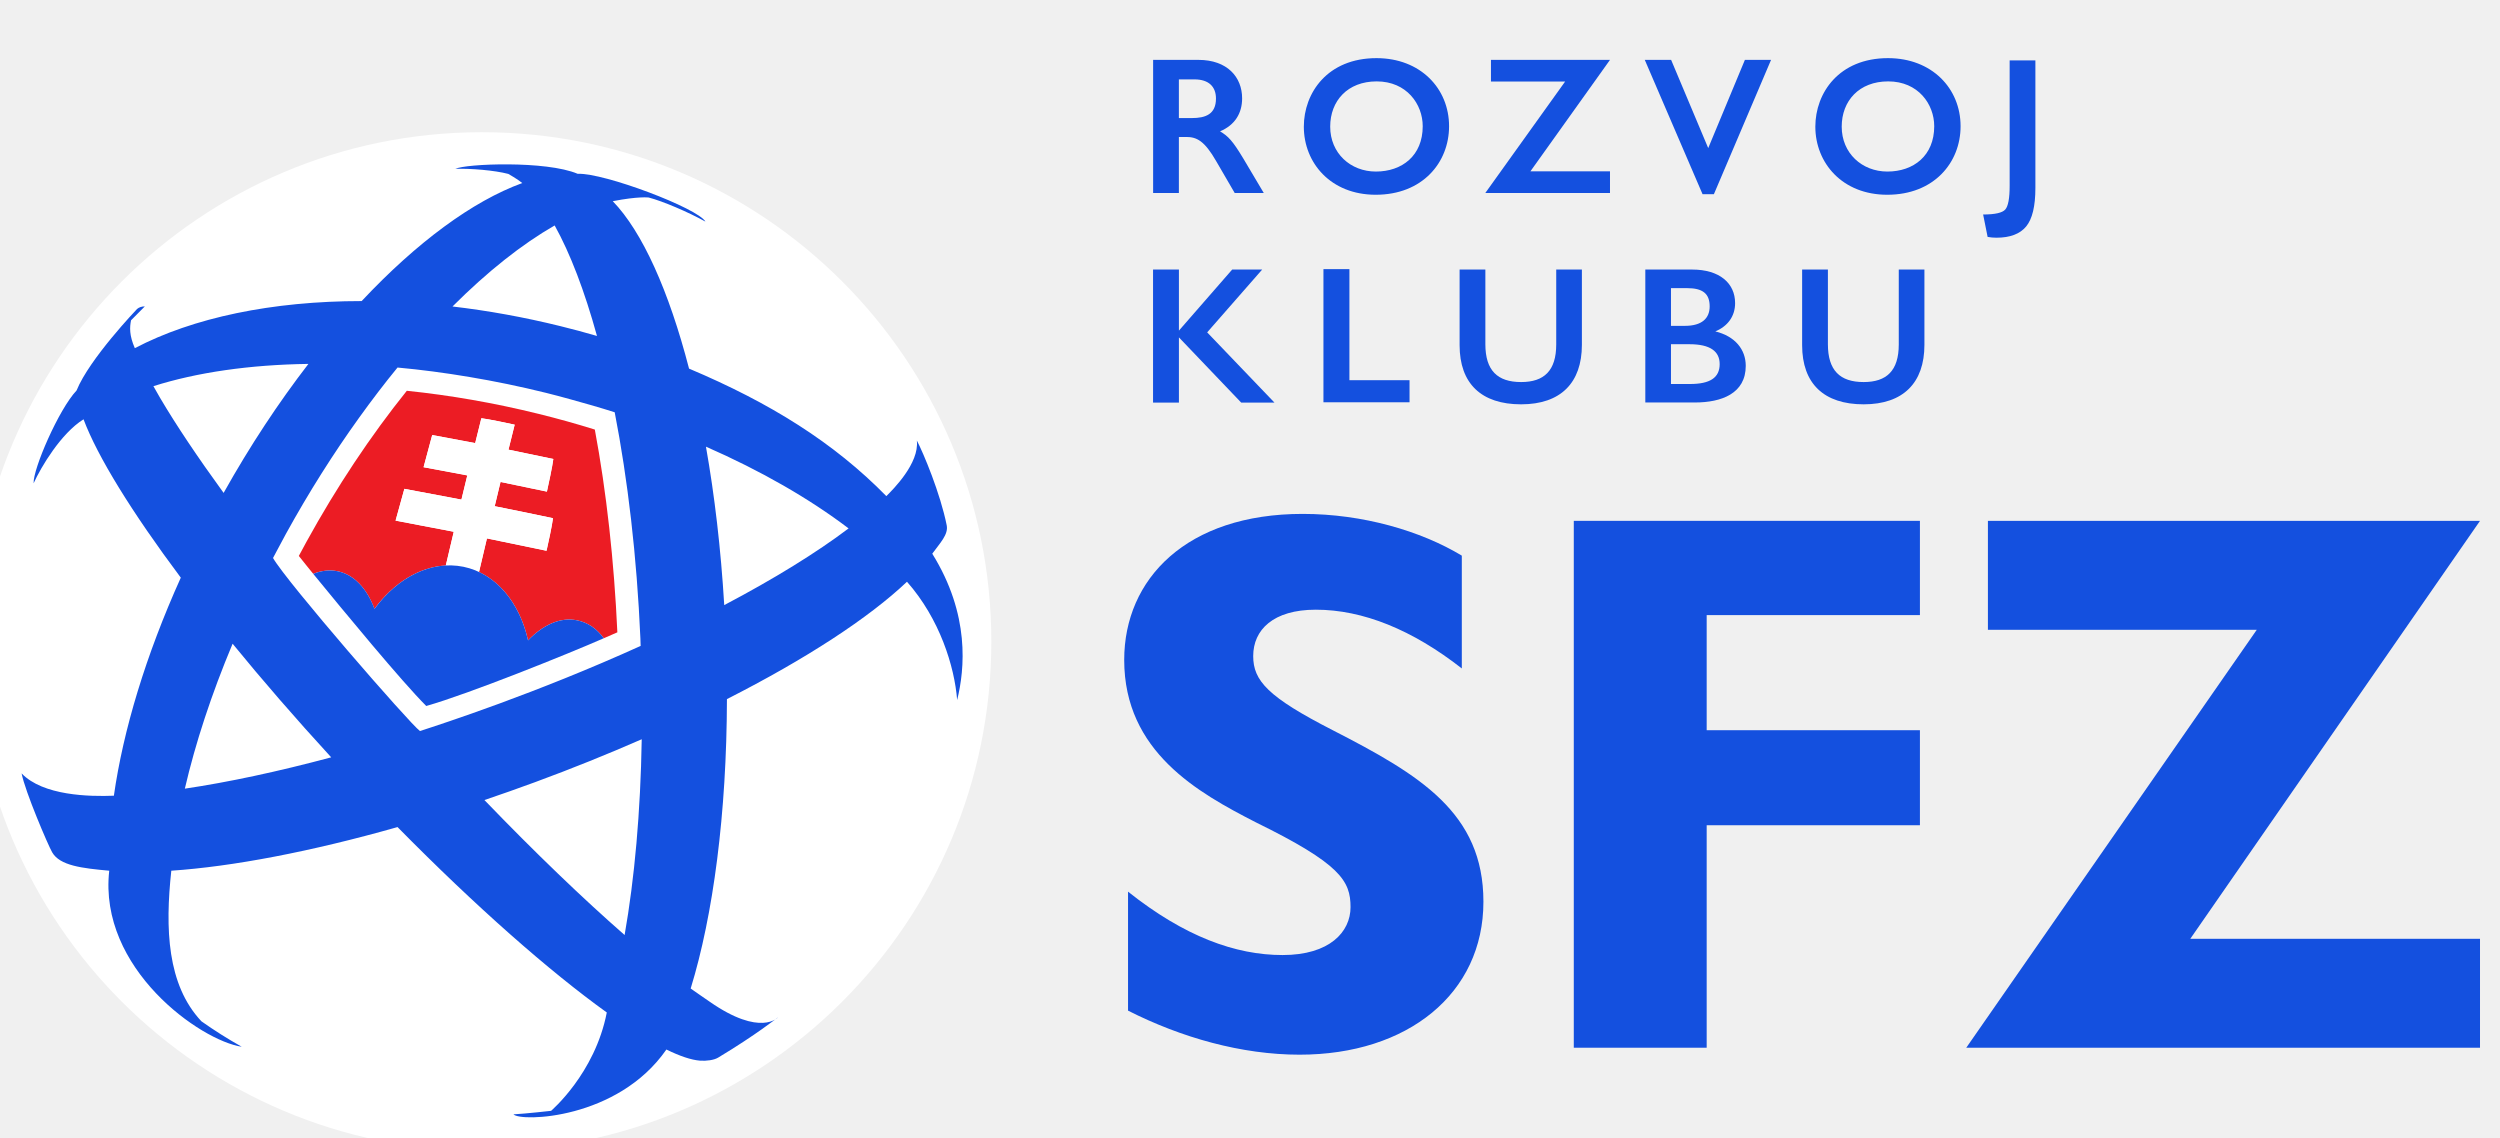
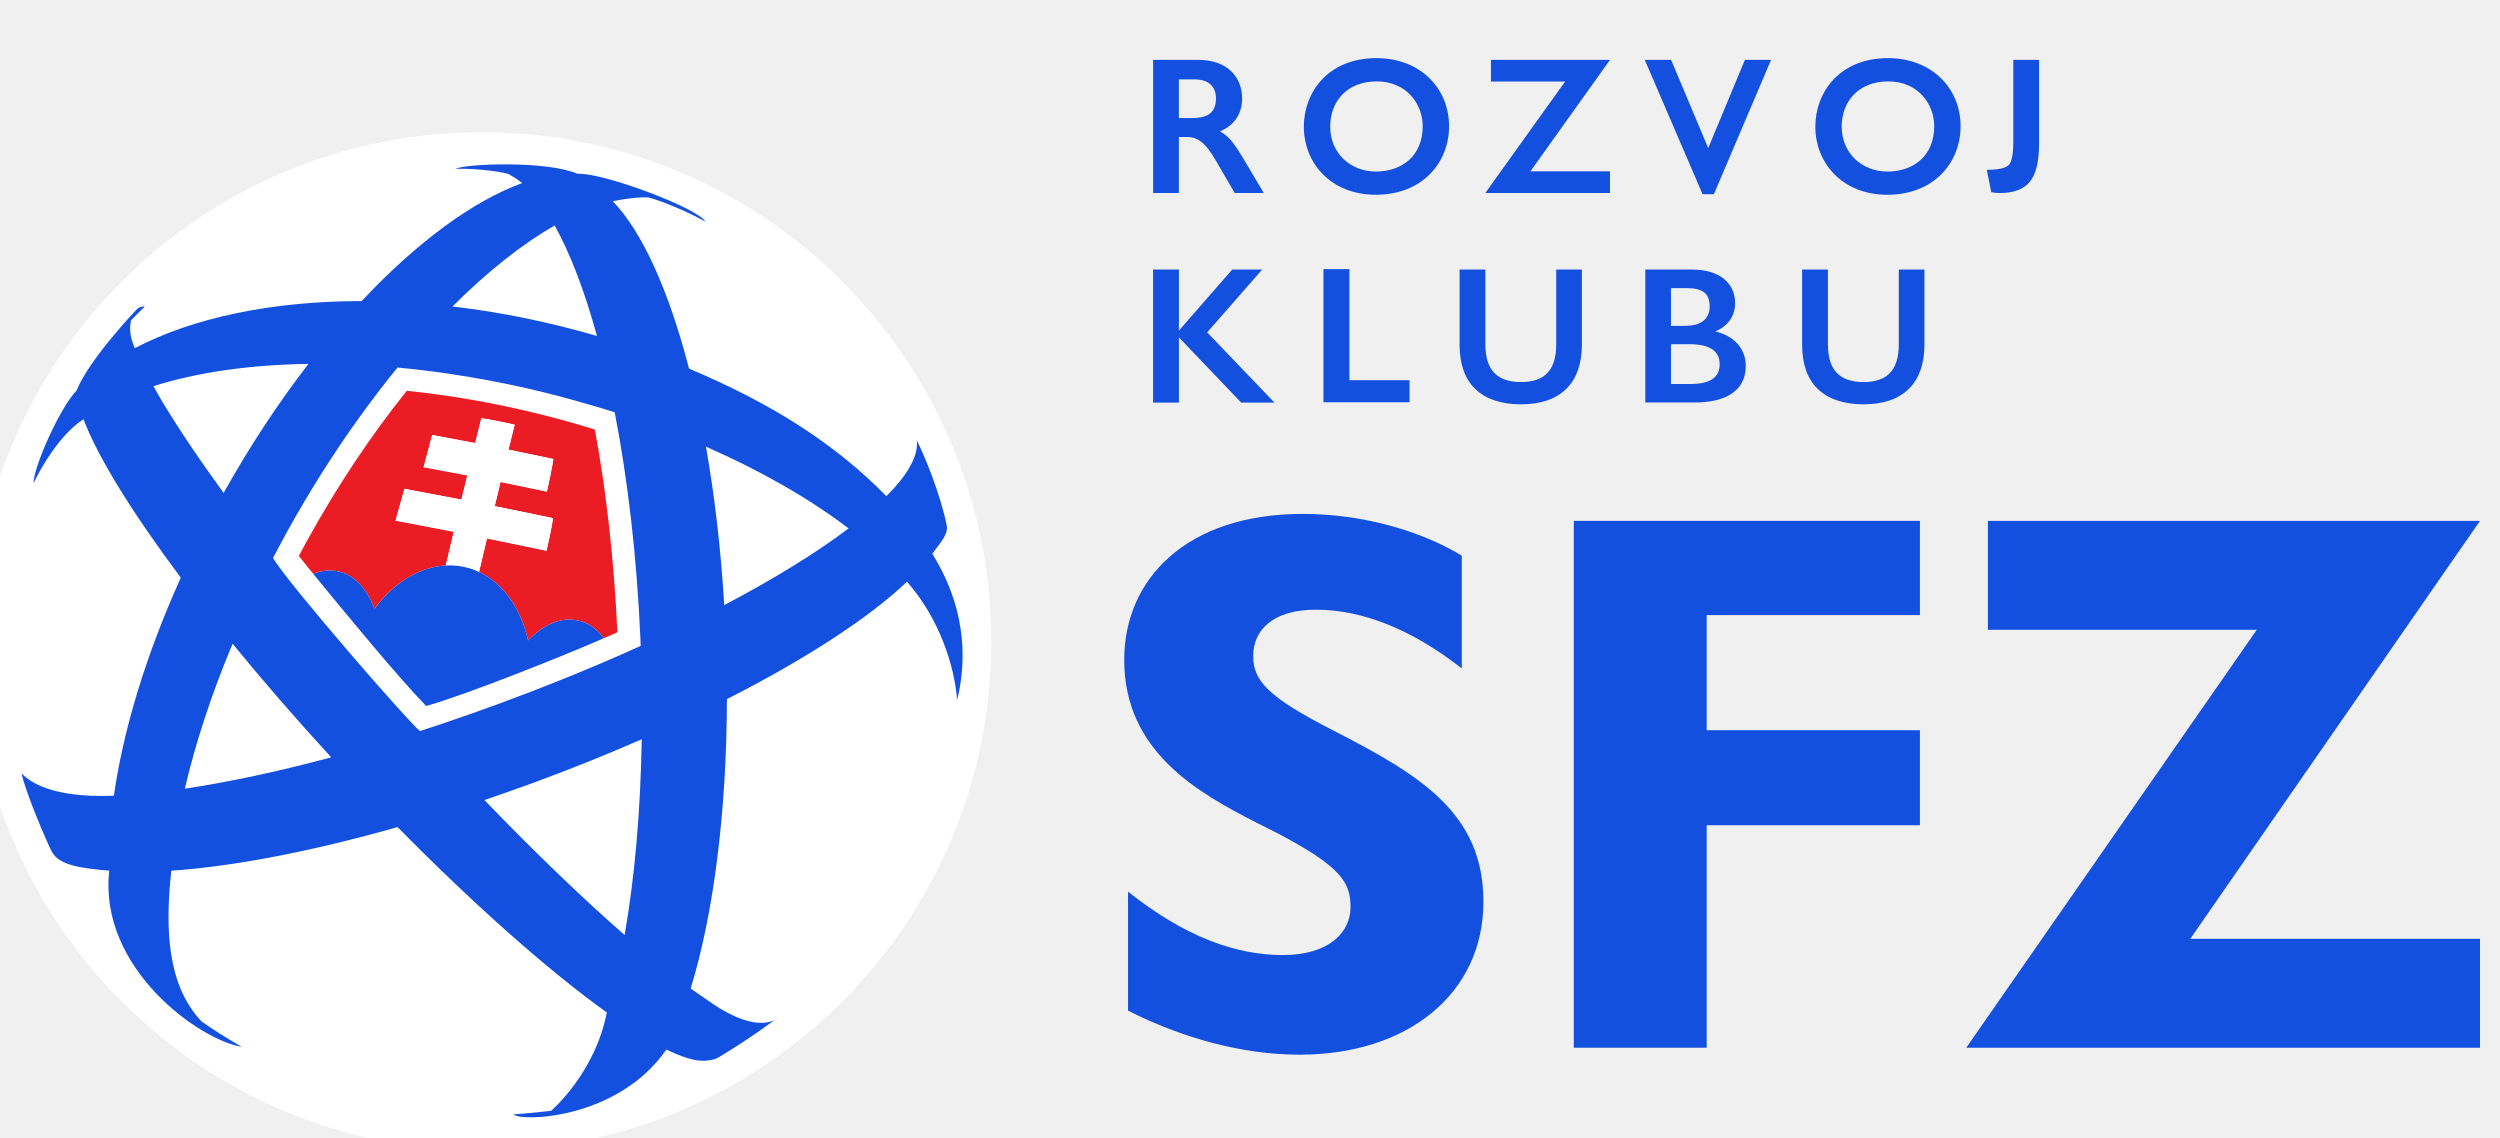
<svg xmlns="http://www.w3.org/2000/svg" width="191.15" height="87.00" viewBox="0 0 191.15 87.00" role="img" aria-label="Rozvoj klubu SFZ">
  <path fill="#ffffff" d="M 75.797 49.055 C 75.797 70.562 58.363 87.996 36.852 87.996 C 15.344 87.996 -2.090 70.562 -2.090 49.055 C -2.090 27.543 15.344 10.109 36.852 10.109 C 58.363 10.109 75.797 27.543 75.797 49.055" />
  <path fill="#1450df" d="M 55.375 46.266 C 55.117 41.965 54.637 37.883 53.977 34.152 C 58.191 36.000 61.891 38.129 64.883 40.402 C 62.422 42.262 59.188 44.258 55.375 46.266 M 47.758 71.492 C 44.582 68.715 40.918 65.199 37.039 61.172 C 38.312 60.742 39.602 60.285 40.898 59.809 C 43.742 58.762 46.480 57.656 49.066 56.523 C 48.977 62.078 48.516 67.176 47.758 71.492 M 32.109 55.895 C 31.316 55.316 21.926 44.500 20.875 42.664 C 20.961 42.500 21.051 42.336 21.137 42.172 C 21.375 41.719 21.617 41.262 21.867 40.809 C 23.621 37.625 25.504 34.656 27.453 31.945 C 28.422 30.598 29.402 29.312 30.395 28.102 C 32.188 28.266 34.023 28.508 35.895 28.824 C 37.812 29.145 39.766 29.547 41.738 30.035 C 42.363 30.188 42.973 30.355 43.586 30.523 C 44.742 30.840 45.887 31.168 47.000 31.523 C 47.996 36.645 48.691 42.531 48.965 48.812 C 48.969 48.945 48.973 49.074 48.977 49.207 C 48.980 49.266 48.984 49.328 48.984 49.387 C 40.992 53.012 33.797 55.348 32.109 55.895 M 14.133 60.301 C 14.938 56.828 16.164 53.086 17.785 49.219 C 20.062 52.008 22.594 54.930 25.324 57.906 C 21.238 59.000 17.449 59.809 14.133 60.301 M 12.238 30.418 C 12.059 30.109 11.891 29.816 11.730 29.527 C 15.051 28.473 19.090 27.887 23.582 27.824 C 21.309 30.770 19.113 34.086 17.098 37.688 C 15.109 34.953 13.461 32.492 12.238 30.418 M 42.410 17.238 C 43.602 19.379 44.699 22.254 45.645 25.688 C 44.730 25.422 43.801 25.168 42.855 24.938 C 40.059 24.246 37.293 23.750 34.598 23.434 C 37.262 20.770 39.914 18.668 42.410 17.238 M 71.281 42.336 C 71.875 41.516 72.523 40.871 72.387 40.172 C 71.898 37.723 70.602 34.633 70.102 33.680 C 70.305 35.426 68.270 37.434 67.770 37.934 C 63.762 33.848 58.910 30.812 52.684 28.184 C 51.148 22.250 49.113 17.719 46.852 15.383 C 48.812 15.000 49.598 15.102 49.598 15.102 C 50.672 15.379 52.633 16.219 53.938 16.945 C 53.367 15.922 46.188 13.203 44.168 13.289 C 41.758 12.262 35.570 12.520 34.820 12.910 C 35.992 12.871 37.820 13.023 38.863 13.297 C 38.863 13.297 39.582 13.699 39.934 13.996 C 36.141 15.375 31.859 18.535 27.652 23.020 C 20.805 23.020 14.754 24.289 10.309 26.621 C 9.883 25.648 9.910 25.031 10.020 24.488 C 10.312 24.184 10.777 23.719 11.074 23.426 C 10.828 23.430 10.629 23.496 10.480 23.625 C 10.480 23.625 6.836 27.430 5.855 29.855 C 4.484 31.312 2.516 35.871 2.570 36.953 C 3.133 35.707 4.668 33.129 6.387 32.059 C 7.453 34.902 10.078 39.160 13.824 44.168 C 11.145 50.105 9.418 55.848 8.707 60.840 C 6.844 60.914 3.285 60.844 1.652 59.133 C 1.914 60.508 3.672 64.613 3.984 65.160 C 4.570 66.191 6.277 66.387 8.352 66.574 C 7.512 74.070 15.344 79.570 18.484 80.035 C 17.418 79.438 16.391 78.789 15.402 78.090 C 12.770 75.297 12.621 70.992 13.098 66.574 C 17.777 66.258 23.766 65.121 30.395 63.238 C 36.375 69.309 42.016 74.270 46.395 77.414 C 45.488 82.098 42.129 84.934 42.137 84.934 C 42.137 84.934 40.219 85.152 39.258 85.203 C 39.801 85.785 47.227 85.617 50.953 80.246 C 51.984 80.754 52.852 81.043 53.520 81.098 C 54.023 81.133 54.594 81.055 54.906 80.867 C 57.766 79.152 59.496 77.777 59.496 77.777 C 59.496 77.777 58.176 79.320 54.250 76.582 C 53.809 76.270 53.316 75.949 52.809 75.582 C 54.531 69.988 55.562 62.207 55.582 53.453 C 61.633 50.379 66.438 47.242 69.348 44.480 C 71.848 47.312 72.980 50.941 73.184 53.523 C 73.766 51.160 74.180 47.000 71.281 42.336" />
  <path fill="#ec1c24" d="M 25.812 43.676 C 27.082 43.938 28.062 45.012 28.629 46.555 C 30.074 44.586 32.047 43.344 34.082 43.238 C 34.289 42.367 34.492 41.504 34.691 40.660 C 33.266 40.383 31.852 40.113 30.242 39.809 L 30.914 37.379 C 32.539 37.684 33.902 37.941 35.277 38.203 C 35.430 37.582 35.578 36.965 35.727 36.352 C 34.809 36.180 33.809 35.992 32.383 35.723 L 33.043 33.266 C 34.492 33.539 35.453 33.715 36.328 33.883 C 36.484 33.246 36.645 32.609 36.801 31.980 C 37.340 32.047 38.879 32.367 39.348 32.473 C 39.191 33.098 39.035 33.734 38.871 34.383 C 39.746 34.562 40.812 34.785 42.301 35.098 C 42.238 35.625 41.914 37.133 41.812 37.590 C 40.293 37.270 39.191 37.039 38.266 36.852 C 38.117 37.461 37.969 38.078 37.820 38.707 C 39.109 38.961 40.535 39.258 42.277 39.625 C 42.215 40.152 41.891 41.660 41.781 42.113 C 40.055 41.750 38.586 41.445 37.227 41.168 C 37.027 42.008 36.824 42.867 36.621 43.734 C 38.492 44.609 39.836 46.547 40.375 48.965 C 41.520 47.770 42.852 47.168 44.125 47.430 C 44.953 47.598 45.629 48.066 46.164 48.801 C 46.512 48.648 46.859 48.500 47.203 48.348 C 46.957 42.930 46.367 37.590 45.480 32.844 C 44.066 32.402 42.621 32.000 41.180 31.645 C 37.797 30.809 34.410 30.219 31.105 29.879 C 28.332 33.332 25.754 37.207 23.438 41.414 C 23.242 41.770 23.043 42.137 22.848 42.508 C 23.203 42.961 23.582 43.418 23.949 43.875 C 24.566 43.629 25.195 43.551 25.812 43.676" />
  <path fill="#ffffff" d="M 42.285 39.621 C 40.543 39.254 39.117 38.957 37.828 38.703 C 37.977 38.074 38.129 37.457 38.273 36.848 C 39.203 37.035 40.301 37.266 41.820 37.586 C 41.926 37.129 42.250 35.621 42.312 35.094 C 40.824 34.781 39.758 34.559 38.883 34.379 C 39.043 33.734 39.199 33.094 39.355 32.469 C 38.891 32.363 37.352 32.039 36.809 31.977 C 36.652 32.605 36.496 33.242 36.340 33.879 C 35.465 33.711 34.500 33.535 33.051 33.262 L 32.391 35.723 C 33.816 35.988 34.820 36.172 35.734 36.348 C 35.586 36.961 35.438 37.578 35.285 38.199 C 33.910 37.938 32.551 37.684 30.922 37.375 L 30.250 39.805 C 31.859 40.109 33.273 40.379 34.699 40.656 C 34.176 42.859 33.641 45.152 33.078 47.594 L 35.621 48.066 C 36.176 45.656 36.715 43.359 37.234 41.164 C 38.598 41.441 40.062 41.746 41.793 42.109 C 41.898 41.656 42.223 40.148 42.285 39.621" />
  <path fill="#1450df" d="M 32.590 53.980 C 35.844 53.059 43.484 49.977 46.164 48.801 C 45.629 48.066 44.953 47.598 44.125 47.430 C 42.852 47.168 41.520 47.773 40.375 48.965 C 39.730 46.066 37.922 43.848 35.438 43.336 C 32.945 42.828 30.395 44.152 28.633 46.555 C 28.062 45.012 27.082 43.938 25.812 43.676 C 25.195 43.551 24.566 43.629 23.949 43.875 C 26.281 46.727 30.707 52.098 32.590 53.980" />
  <path fill="#1450df" d="M 90.137 9.027 L 91.137 9.027 C 92.164 9.027 92.973 8.742 92.973 7.535 C 92.973 6.625 92.418 6.070 91.328 6.070 L 90.137 6.070 Z M 91.629 4.578 C 93.840 4.578 94.973 5.895 94.973 7.520 C 94.973 8.668 94.418 9.562 93.285 10.043 C 93.910 10.414 94.242 10.758 95.062 12.117 L 96.629 14.758 L 94.406 14.758 L 93.000 12.340 C 92.094 10.758 91.496 10.473 90.703 10.473 L 90.137 10.473 L 90.137 14.758 L 88.168 14.758 L 88.168 4.578 Z M 91.629 4.578" />
  <path fill="#1450df" d="M 101.707 9.684 C 101.707 11.715 103.261 13.117 105.199 13.117 C 107.199 13.117 108.781 11.906 108.781 9.652 C 108.781 7.969 107.558 6.223 105.261 6.223 C 103.035 6.223 101.707 7.715 101.707 9.684 M 110.796 9.652 C 110.796 12.430 108.765 14.891 105.187 14.891 C 101.753 14.891 99.691 12.461 99.691 9.684 C 99.691 7.102 101.500 4.445 105.246 4.445 C 108.601 4.445 110.796 6.758 110.796 9.652" />
  <path fill="#1450df" d="M 123.100 4.578 L 117.014 13.102 L 123.100 13.102 L 123.100 14.758 L 113.565 14.758 L 119.670 6.234 L 113.998 6.234 L 113.998 4.578 Z M 123.100 4.578" />
  <path fill="#1450df" d="M 127.774 4.578 L 130.610 11.324 L 133.415 4.578 L 135.415 4.578 L 131.044 14.848 L 130.177 14.848 L 125.759 4.578 Z M 127.774 4.578" />
  <path fill="#1450df" d="M 140.817 9.684 C 140.817 11.715 142.371 13.117 144.309 13.117 C 146.309 13.117 147.891 11.906 147.891 9.652 C 147.891 7.969 146.668 6.223 144.371 6.223 C 142.145 6.223 140.817 7.715 140.817 9.684 M 149.906 9.652 C 149.906 12.430 147.875 14.891 144.297 14.891 C 140.863 14.891 138.801 12.461 138.801 9.684 C 138.801 7.102 140.610 4.445 144.356 4.445 C 147.711 4.445 149.906 6.758 149.906 9.652" />
-   <path fill="#1450df" d="M 155.626 4.620 L 155.626 14.372 Q 155.626 16.460 154.918 17.318 Q 154.210 18.175 152.644 18.175 Q 152.465 18.175 152.309 18.160 Q 152.152 18.145 151.973 18.115 L 151.630 16.400 Q 152.987 16.400 153.323 16.020 Q 153.658 15.640 153.658 14.208 L 153.658 4.620 L 155.626 4.620 Z" />
+   <path fill="#1450df" d="M155.909 4.578V10.952Q155.909 13.041 155.200 13.900Q154.491 14.758 152.924 14.758Q152.745 14.758 152.588 14.743Q152.431 14.728 152.252 14.698L151.909 12.982Q153.267 12.982 153.603 12.601Q153.939 12.220 153.939 10.788V4.578Z" />
  <path fill="#1450df" d="M 90.140 20.610 L 90.140 25.280 L 94.212 20.610 L 96.506 20.610 L 92.301 25.413 L 97.445 30.782 L 94.902 30.782 L 90.140 25.796 L 90.140 30.782 L 88.162 30.782 L 88.162 20.610 Z M 90.140 20.610" />
  <path fill="#1450df" d="M 103.176 20.578 L 103.176 29.070 L 107.773 29.070 L 107.773 30.758 L 101.191 30.758 L 101.191 20.578 Z M 103.176 20.578" />
  <path fill="#1450df" d="M 113.571 20.610 L 113.571 26.319 C 113.571 28.322 114.493 29.212 116.305 29.212 C 118.058 29.212 118.989 28.347 118.989 26.336 L 118.989 20.610 L 120.951 20.610 L 120.951 26.369 C 120.951 29.261 119.338 30.915 116.305 30.915 C 113.271 30.915 111.601 29.336 111.601 26.394 L 111.601 20.610 Z M 113.571 20.610" />
  <path fill="#1450df" d="M 129.217 29.361 C 130.738 29.361 131.486 28.887 131.486 27.840 C 131.486 26.884 130.796 26.319 129.175 26.319 L 127.763 26.319 L 127.763 29.361 Z M 127.763 24.915 L 128.818 24.915 C 130.148 24.915 130.721 24.325 130.721 23.427 C 130.721 22.463 130.206 22.031 128.993 22.031 L 127.763 22.031 Z M 129.383 20.610 C 131.486 20.610 132.666 21.657 132.666 23.178 C 132.666 24.192 132.093 24.948 131.153 25.339 C 132.674 25.713 133.480 26.727 133.480 27.973 C 133.480 30.093 131.619 30.774 129.591 30.774 L 125.801 30.774 L 125.801 20.610 Z M 129.383 20.610" />
  <path fill="#1450df" d="M 139.761 20.610 L 139.761 26.319 C 139.761 28.322 140.684 29.212 142.495 29.212 C 144.249 29.212 145.180 28.347 145.180 26.336 L 145.180 20.610 L 147.141 20.610 L 147.141 26.369 C 147.141 29.261 145.529 30.915 142.495 30.915 C 139.462 30.915 137.791 29.336 137.791 26.394 L 137.791 20.610 Z M 139.761 20.610" />
  <path fill="#1450df" d="M 111.770 42.484 L 111.770 51.109 C 107.988 48.152 104.207 46.617 100.605 46.617 C 97.355 46.617 95.820 48.152 95.820 50.164 C 95.820 52.051 96.941 53.293 101.902 55.832 C 108.578 59.258 113.422 62.152 113.422 68.945 C 113.422 75.977 107.633 80.641 99.363 80.641 C 94.934 80.641 90.328 79.340 86.250 77.273 L 86.250 68.176 C 90.562 71.605 94.461 73.023 98.066 73.023 C 101.668 73.023 103.262 71.250 103.262 69.359 C 103.262 67.352 102.496 66.051 95.996 62.863 C 91.625 60.617 85.957 57.488 85.957 50.457 C 85.957 44.254 90.738 39.293 99.602 39.293 C 104.207 39.293 108.637 40.594 111.770 42.484" />
  <path fill="#1450df" d="M 146.797 39.824 L 146.797 47.031 L 130.492 47.031 L 130.492 55.832 L 146.797 55.832 L 146.797 63.098 L 130.492 63.098 L 130.492 80.109 L 120.332 80.109 L 120.332 39.824 Z M 146.797 39.824" />
  <path fill="#1450df" d="M 189.621 39.824 L 167.469 71.781 L 189.621 71.781 L 189.621 80.109 L 150.340 80.109 L 172.551 48.156 L 151.996 48.156 L 151.996 39.824 Z M 189.621 39.824" />
</svg>
